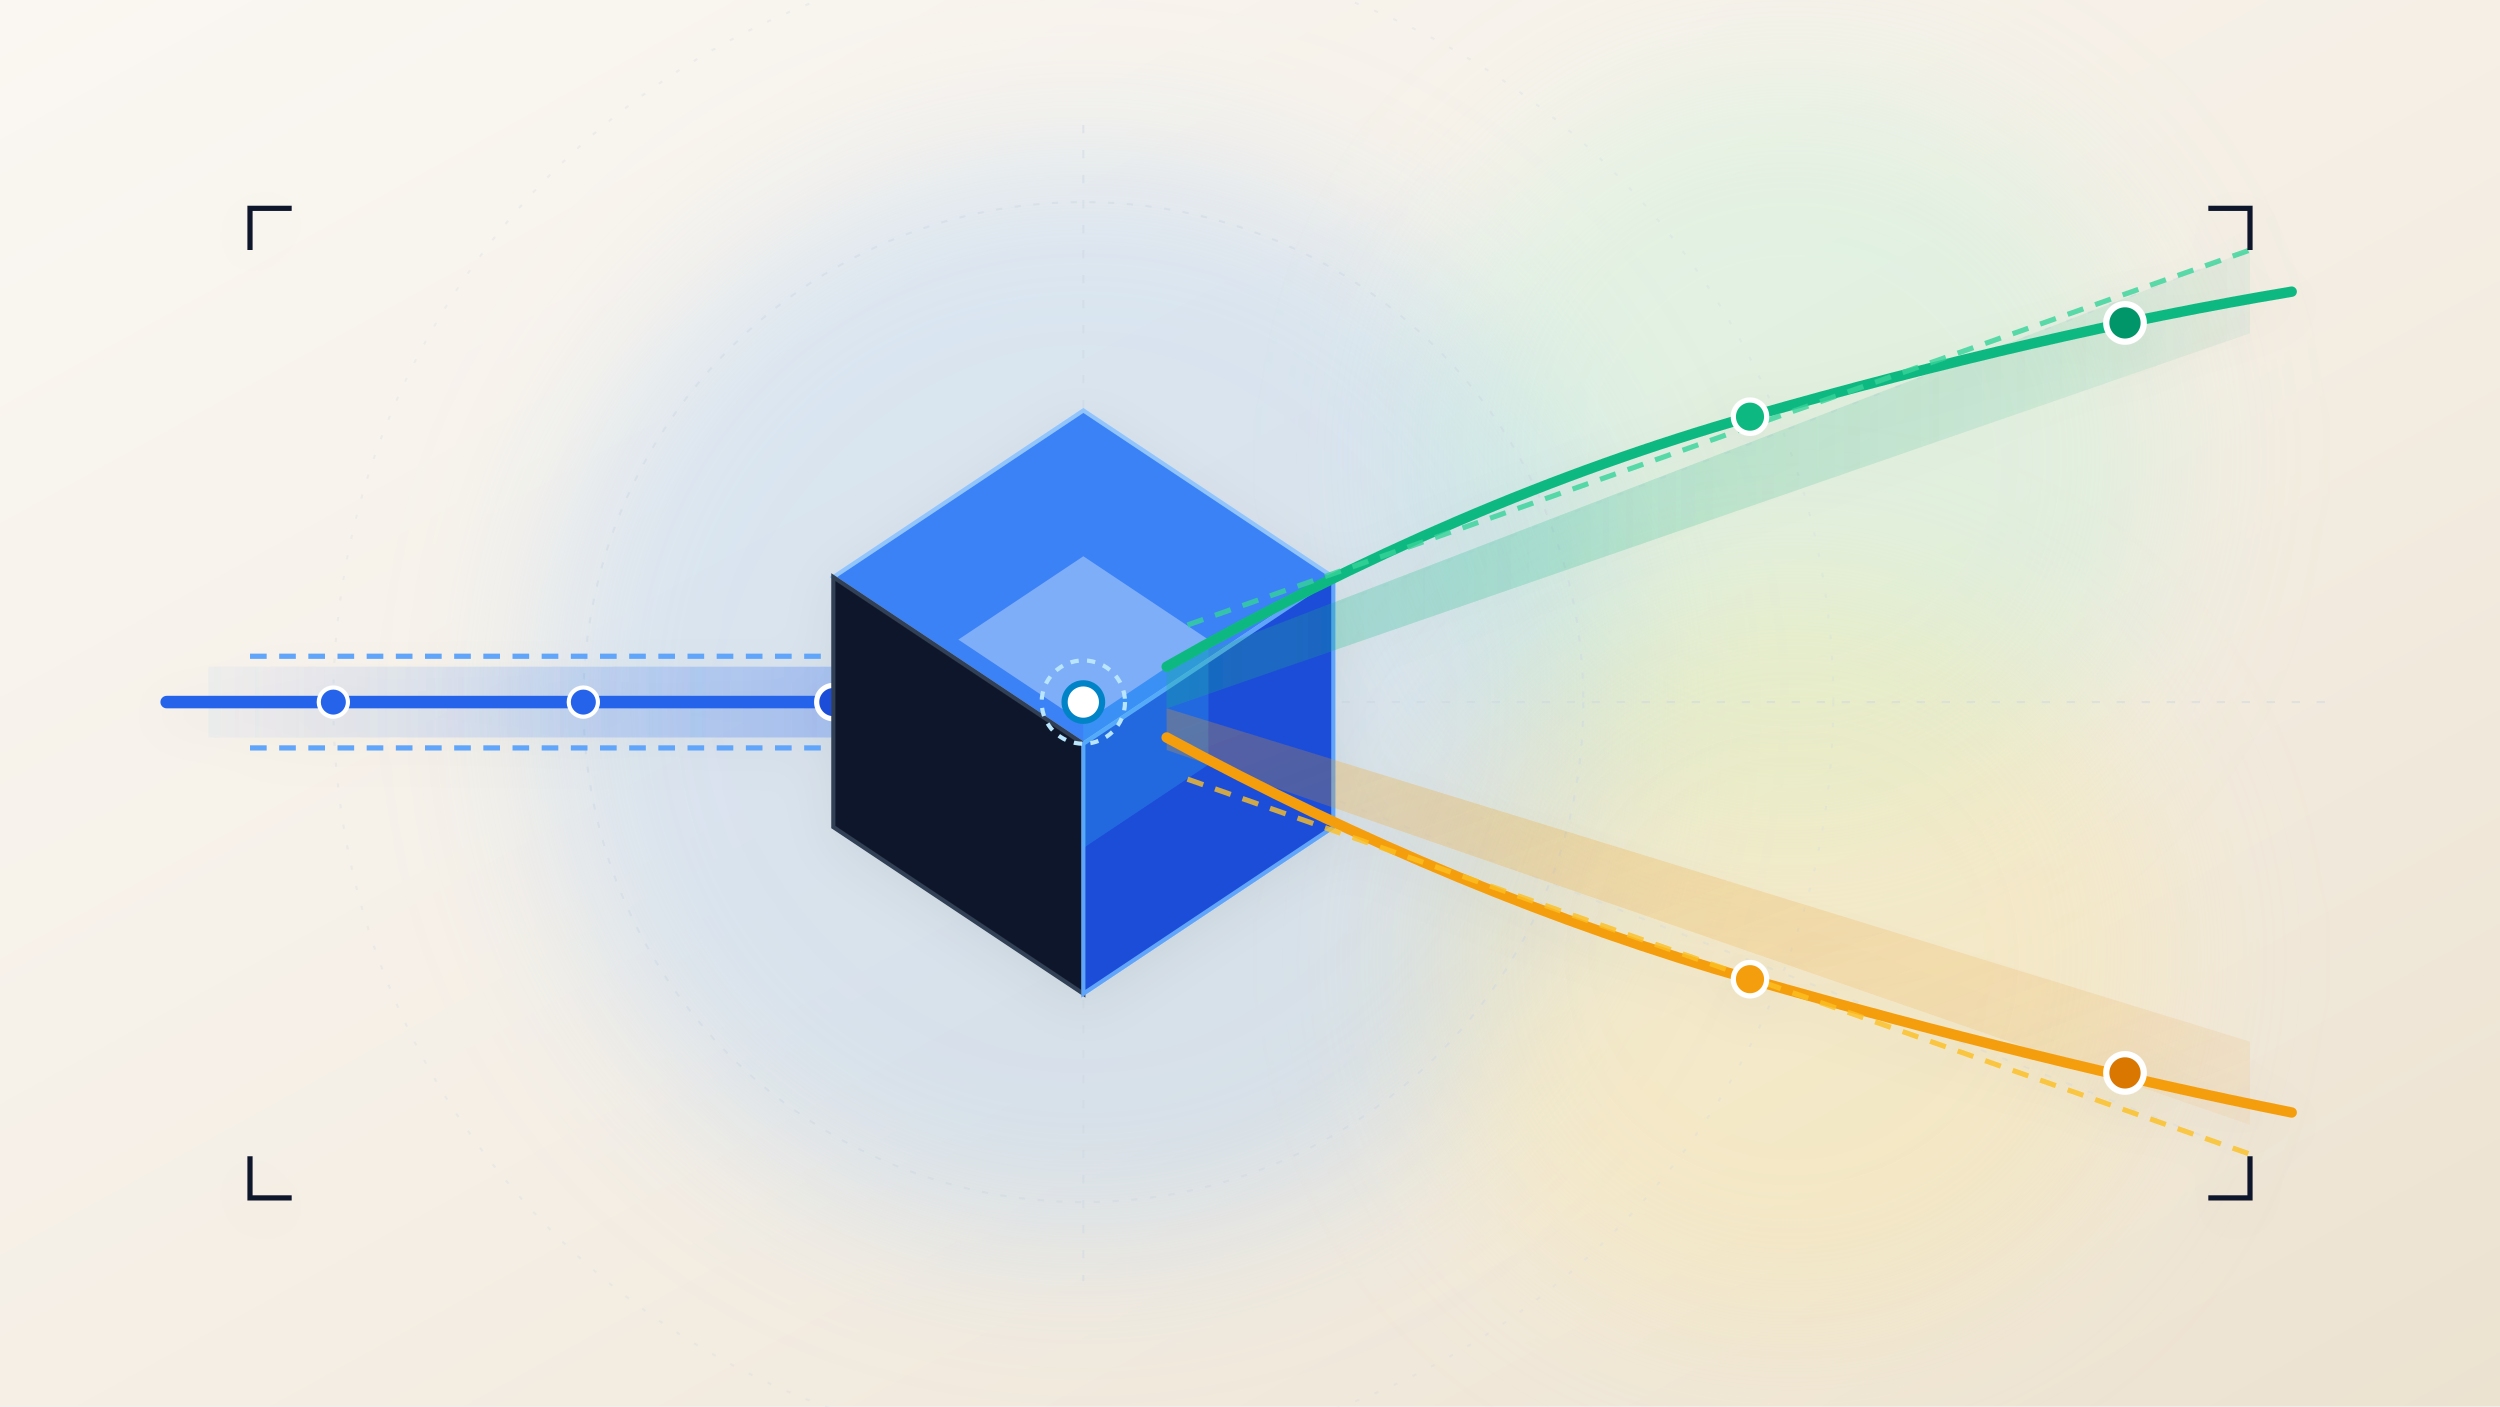
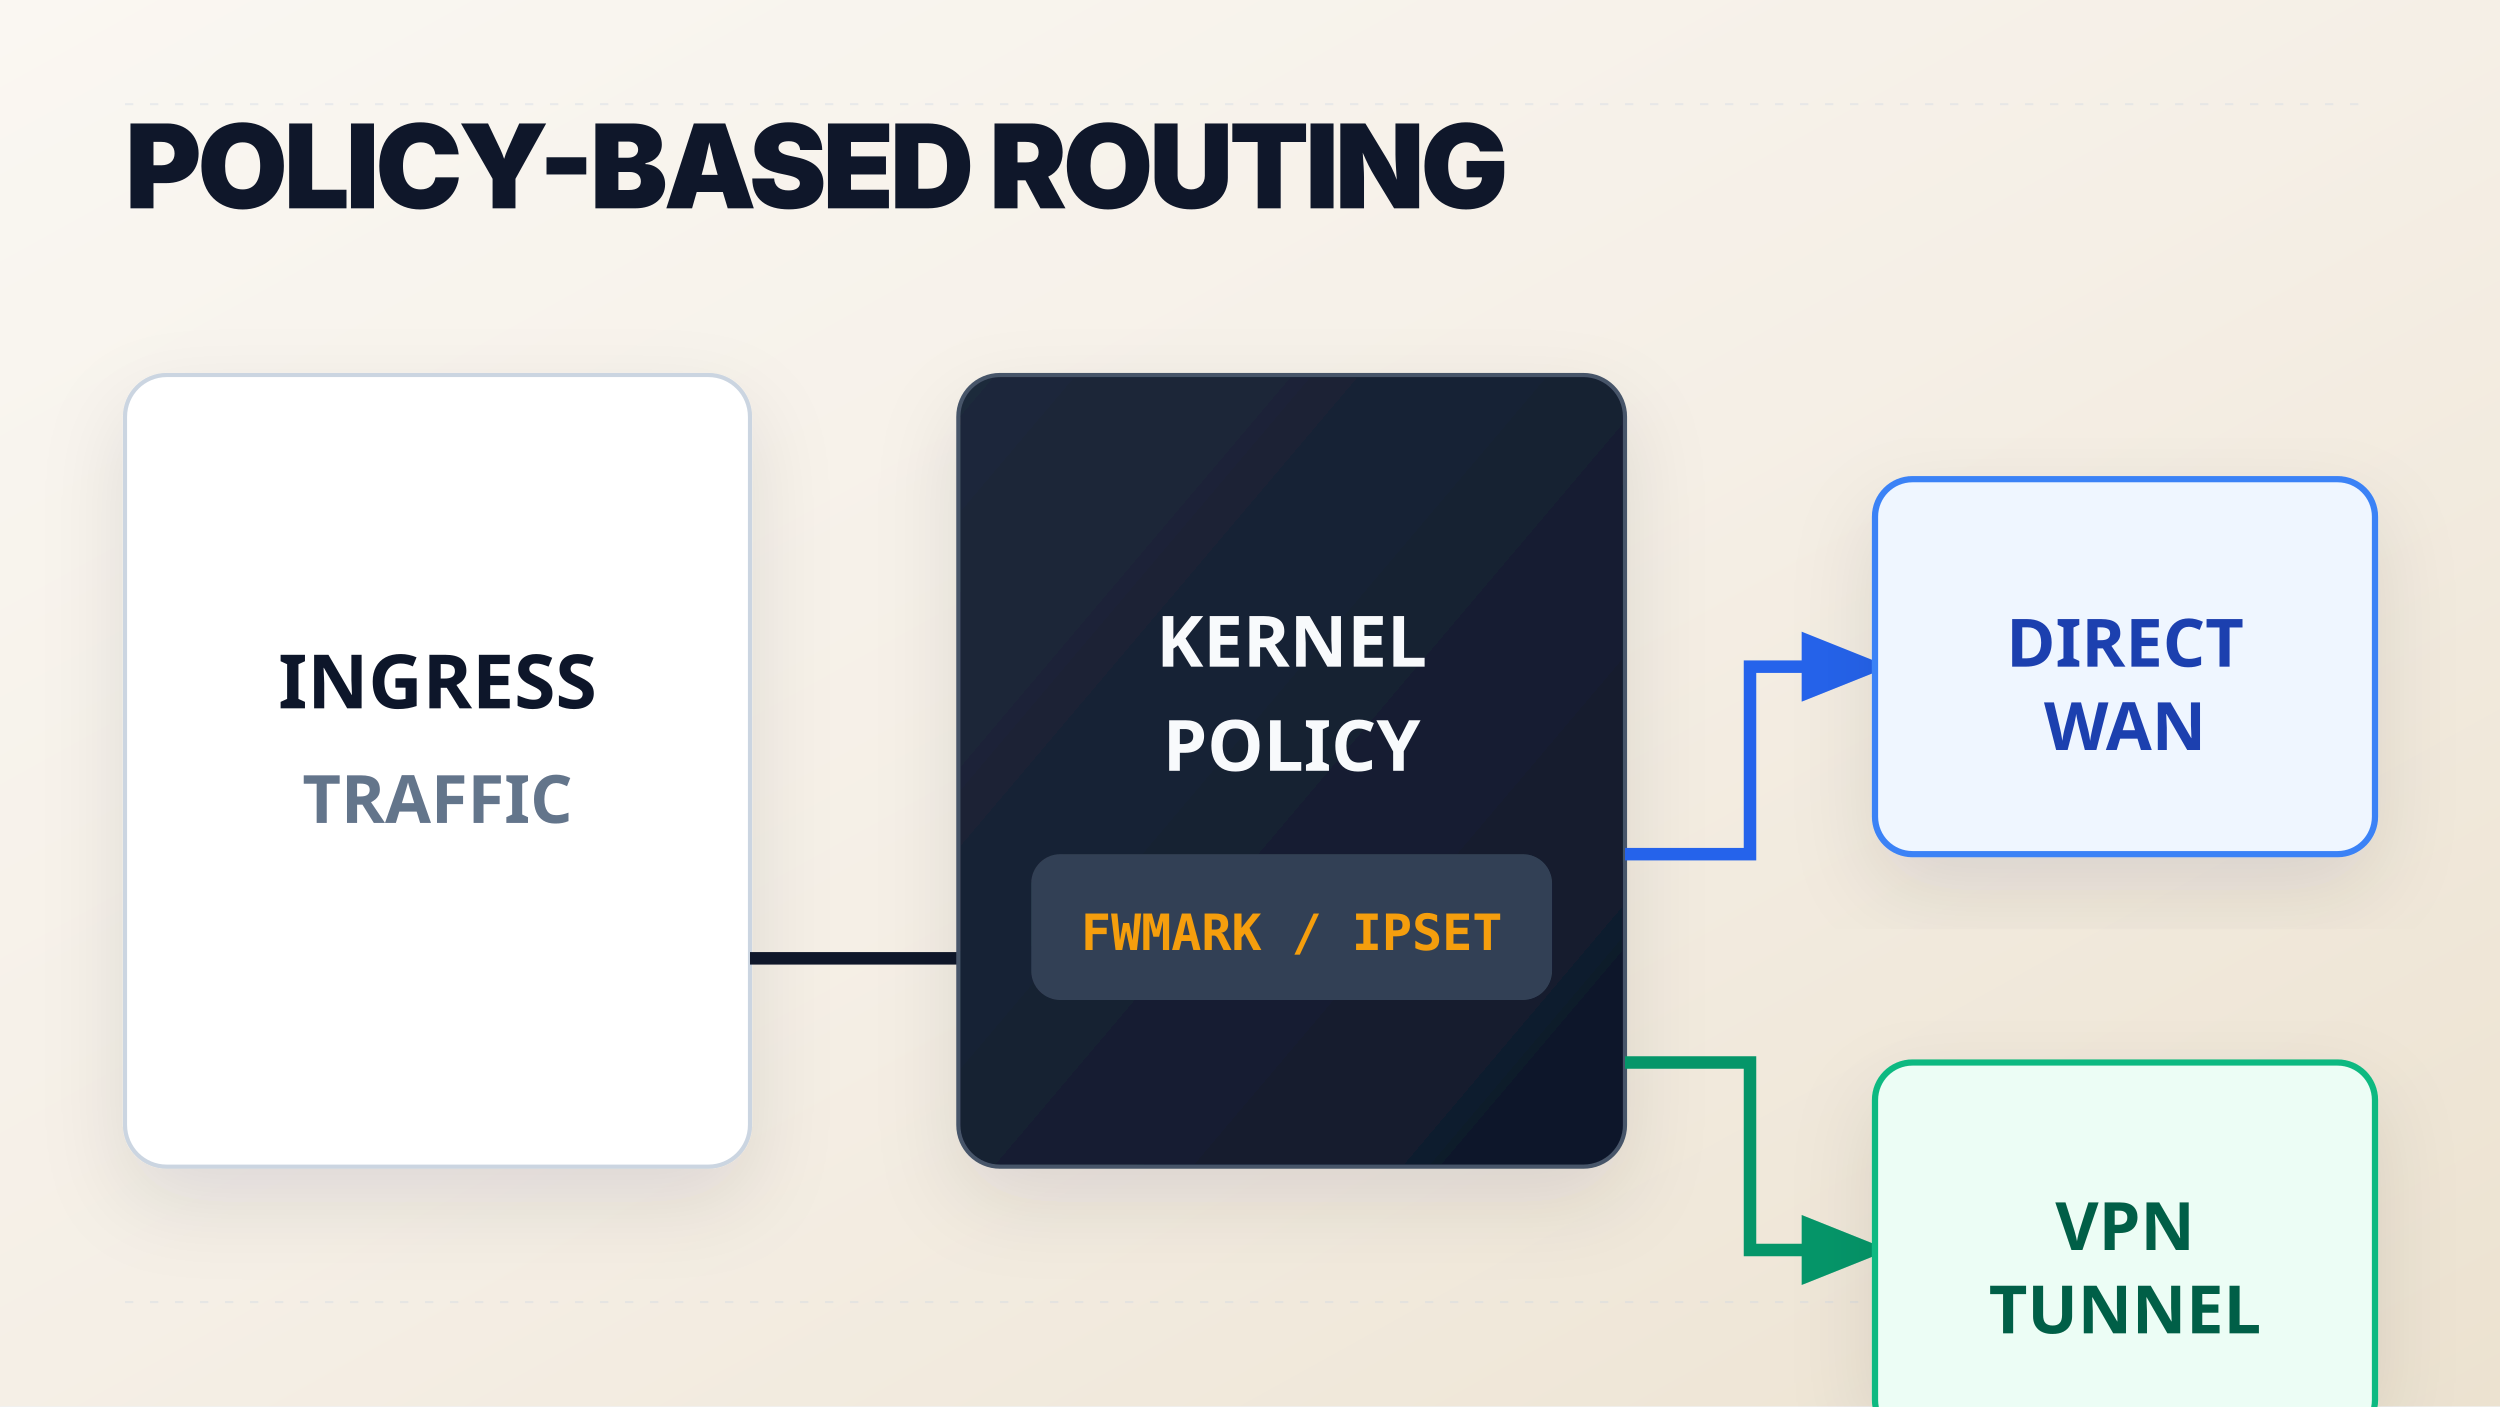
<svg xmlns="http://www.w3.org/2000/svg" viewBox="0 0 1200 675" width="1200" height="675">
  <defs>
-     <linearGradient id="bgGradPbr" x1="0%" y1="0%" x2="100%" y2="100%">
+     <linearGradient id="bgGrad" x1="0%" y1="0%" x2="100%" y2="100%">
      <stop offset="0%" stop-color="#FAF7F2" />
      <stop offset="50%" stop-color="#F5EFE6" />
      <stop offset="100%" stop-color="#ECE2D0" />
    </linearGradient>
-     <linearGradient id="ingressBeamGrad" x1="0%" y1="0%" x2="100%" y2="0%">
-       <stop offset="0%" stop-color="#3B82F6" stop-opacity="0.1" />
-       <stop offset="100%" stop-color="#2563EB" stop-opacity="0.9" />
+     <linearGradient id="policyGrad" x1="0%" y1="0%" x2="100%" y2="100%">
+       <stop offset="0%" stop-color="#1E293B" />
+       <stop offset="100%" stop-color="#0F172A" />
    </linearGradient>
-     <linearGradient id="wanBeamGrad" x1="0%" y1="0%" x2="100%" y2="0%">
-       <stop offset="0%" stop-color="#10B981" stop-opacity="0.9" />
-       <stop offset="100%" stop-color="#059669" stop-opacity="0.2" />
-     </linearGradient>
-     <linearGradient id="vpnBeamGrad" x1="0%" y1="0%" x2="100%" y2="100%">
-       <stop offset="0%" stop-color="#F59E0B" stop-opacity="0.9" />
-       <stop offset="100%" stop-color="#D97706" stop-opacity="0.2" />
-     </linearGradient>
-     <filter id="pbrShadow" x="-20%" y="-20%" width="150%" height="150%">
-       <feDropShadow dx="0" dy="24" stdDeviation="30" flood-color="#0f172a" flood-opacity="0.12" />
-       <feDropShadow dx="0" dy="6" stdDeviation="12" flood-color="#0f172a" flood-opacity="0.06" />
+     <filter id="cardShadow" x="-20%" y="-20%" width="140%" height="140%">
+       <feDropShadow dx="0" dy="16" stdDeviation="20" flood-color="#0F172A" flood-opacity="0.1" />
    </filter>
-     <filter id="softGlowPbr" x="-30%" y="-30%" width="160%" height="160%">
-       <feGaussianBlur stdDeviation="36" result="blur" />
-     </filter>
+     <marker id="wanArrow" viewBox="0 0 10 10" refX="6" refY="5" markerWidth="7" markerHeight="7" orient="auto">
+       <path d="M 0 1 L 10 5 L 0 9 z" fill="#2563EB" />
+     </marker>
+     <marker id="vpnArrow" viewBox="0 0 10 10" refX="6" refY="5" markerWidth="7" markerHeight="7" orient="auto">
+       <path d="M 0 1 L 10 5 L 0 9 z" fill="#059669" />
+     </marker>
  </defs>
-   <rect width="1200" height="675" fill="url(#bgGradPbr)" />
-   <circle cx="520" cy="337" r="260" fill="#93C5FD" opacity="0.3" filter="url(#softGlowPbr)" />
-   <circle cx="860" cy="220" r="180" fill="#A7F3D0" opacity="0.25" filter="url(#softGlowPbr)" />
-   <circle cx="860" cy="460" r="180" fill="#FDE68A" opacity="0.25" filter="url(#softGlowPbr)" />
-   <g opacity="0.45" stroke="#CBD5E1" stroke-width="1">
-     <line x1="80" y1="337" x2="1120" y2="337" stroke-dasharray="4,8" />
-     <line x1="520" y1="60" x2="520" y2="615" stroke-dasharray="4,8" />
-     <circle cx="520" cy="337" r="240" fill="none" stroke-dasharray="3,6" />
-     <circle cx="520" cy="337" r="360" fill="none" stroke-dasharray="2,8" opacity="0.6" />
-     <line x1="520" y1="337" x2="1080" y2="120" stroke-dasharray="3,8" opacity="0.6" />
-     <line x1="520" y1="337" x2="1080" y2="554" stroke-dasharray="3,8" opacity="0.6" />
+   <rect width="1200" height="675" fill="url(#bgGrad)" />
+   <g opacity="0.35" stroke="#CBD5E1" stroke-width="1">
+     <line x1="60" y1="50" x2="1140" y2="50" stroke-dasharray="4,8" />
+     <line x1="60" y1="625" x2="1140" y2="625" stroke-dasharray="4,8" />
  </g>
-   <g filter="url(#pbrShadow)">
-     <polygon points="100,320 500,320 500,354 100,354" fill="url(#ingressBeamGrad)" opacity="0.4" />
-     <line x1="80" y1="337" x2="480" y2="337" stroke="#2563EB" stroke-width="6" stroke-linecap="round" />
-     <line x1="120" y1="315" x2="480" y2="315" stroke="#60A5FA" stroke-width="2.5" stroke-dasharray="8,6" />
-     <line x1="120" y1="359" x2="480" y2="359" stroke="#60A5FA" stroke-width="2.5" stroke-dasharray="8,6" />
-     <circle cx="160" cy="337" r="7" fill="#2563EB" stroke="#FFFFFF" stroke-width="2" />
-     <circle cx="280" cy="337" r="7" fill="#2563EB" stroke="#FFFFFF" stroke-width="2" />
-     <circle cx="400" cy="337" r="8" fill="#1D4ED8" stroke="#FFFFFF" stroke-width="2.5" />
-     <g transform="translate(520, 337)">
-       <polygon points="0,-140 120,-60 0,20 -120,-60" fill="#3B82F6" stroke="#93C5FD" stroke-width="2" />
-       <polygon points="-120,-60 0,20 0,140 -120,60" fill="#0F172A" stroke="#334155" stroke-width="2" />
-       <polygon points="0,20 120,-60 120,60 0,140" fill="#1D4ED8" stroke="#60A5FA" stroke-width="2" />
-       <polygon points="0,-70 60,-30 0,10 -60,-30" fill="#FFFFFF" opacity="0.35" />
-       <polygon points="0,10 60,-30 60,30 0,70" fill="#38BDF8" opacity="0.25" />
-       <circle cx="0" cy="0" r="9" fill="#FFFFFF" stroke="#0284C7" stroke-width="3" />
-       <circle cx="0" cy="0" r="20" fill="none" stroke="#BAE6FD" stroke-width="2" stroke-dasharray="4,4" />
+   <g transform="translate(60, 100)">
+     <text x="0" y="0" font-family="system-ui, -apple-system, sans-serif" font-size="56" font-weight="900" fill="#0F172A" letter-spacing="-2">
+       POLICY-BASED ROUTING
+     </text>
+   </g>
+   <g transform="translate(60, 180)">
+     <g filter="url(#cardShadow)">
+       <rect width="300" height="380" rx="20" fill="#FFFFFF" stroke="#CBD5E1" stroke-width="2" />
+       <text x="150" y="160" font-family="system-ui, sans-serif" font-size="36" font-weight="900" fill="#0F172A" text-anchor="middle">
+         INGRESS
+       </text>
+       <text x="150" y="215" font-family="system-ui, sans-serif" font-size="32" font-weight="800" fill="#64748B" text-anchor="middle">
+         TRAFFIC
+       </text>
    </g>
-     <polygon points="560,320 1080,120 1080,160 560,340" fill="url(#wanBeamGrad)" opacity="0.3" />
-     <path d="M 560 320 Q 700 240 840 200 T 1100 140" fill="none" stroke="#10B981" stroke-width="5" stroke-linecap="round" />
-     <line x1="570" y1="300" x2="1080" y2="120" stroke="#34D399" stroke-width="2.5" stroke-dasharray="8,6" opacity="0.8" />
-     <circle cx="840" cy="200" r="8" fill="#10B981" stroke="#FFFFFF" stroke-width="2.5" />
-     <circle cx="1020" cy="155" r="9" fill="#059669" stroke="#FFFFFF" stroke-width="3" />
-     <polygon points="560,340 1080,500 1080,540 560,360" fill="url(#vpnBeamGrad)" opacity="0.3" />
-     <path d="M 560 354 Q 700 430 840 470 T 1100 534" fill="none" stroke="#F59E0B" stroke-width="5" stroke-linecap="round" />
-     <line x1="570" y1="374" x2="1080" y2="554" stroke="#FBBF24" stroke-width="2.5" stroke-dasharray="8,6" opacity="0.8" />
-     <circle cx="840" cy="470" r="8" fill="#F59E0B" stroke="#FFFFFF" stroke-width="2.5" />
-     <circle cx="1020" cy="515" r="9" fill="#D97706" stroke="#FFFFFF" stroke-width="3" />
-     <g stroke="#0F172A" stroke-width="2.5" fill="none">
-       <path d="M 140 100 L 120 100 L 120 120" />
-       <path d="M 1060 100 L 1080 100 L 1080 120" />
-       <path d="M 140 575 L 120 575 L 120 555" />
-       <path d="M 1060 575 L 1080 575 L 1080 555" />
+     <path d="M 300 280 L 400 280" fill="none" stroke="#0F172A" stroke-width="6" />
+     <g transform="translate(400, 0)" filter="url(#cardShadow)">
+       <rect width="320" height="380" rx="20" fill="url(#policyGrad)" stroke="#475569" stroke-width="2" />
+       <text x="160" y="140" font-family="system-ui, sans-serif" font-size="34" font-weight="900" fill="#F8FAFC" text-anchor="middle">
+         KERNEL
+       </text>
+       <text x="160" y="190" font-family="system-ui, sans-serif" font-size="34" font-weight="900" fill="#F8FAFC" text-anchor="middle">
+         POLICY
+       </text>
+       <g transform="translate(35, 230)">
+         <rect width="250" height="70" rx="14" fill="#334155" />
+         <text x="125" y="46" font-family="ui-monospace, monospace" font-size="24" font-weight="800" fill="#F59E0B" text-anchor="middle">
+           FWMARK / IPSET
+         </text>
+       </g>
+     </g>
+     <path d="M 720 230 L 780 230 L 780 140 L 830 140" fill="none" stroke="#2563EB" stroke-width="6" marker-end="url(#wanArrow)" />
+     <path d="M 720 330 L 780 330 L 780 420 L 830 420" fill="none" stroke="#059669" stroke-width="6" marker-end="url(#vpnArrow)" />
+     <g transform="translate(840, 50)" filter="url(#cardShadow)">
+       <rect width="240" height="180" rx="18" fill="#EFF6FF" stroke="#3B82F6" stroke-width="3" />
+       <text x="120" y="90" font-family="system-ui, sans-serif" font-size="32" font-weight="900" fill="#1E40AF" text-anchor="middle">
+         DIRECT
+       </text>
+       <text x="120" y="130" font-family="system-ui, sans-serif" font-size="32" font-weight="900" fill="#1E40AF" text-anchor="middle">
+         WAN
+       </text>
+     </g>
+     <g transform="translate(840, 330)" filter="url(#cardShadow)">
+       <rect width="240" height="180" rx="18" fill="#ECFDF5" stroke="#10B981" stroke-width="3" />
+       <text x="120" y="90" font-family="system-ui, sans-serif" font-size="32" font-weight="900" fill="#065F46" text-anchor="middle">
+         VPN
+       </text>
+       <text x="120" y="130" font-family="system-ui, sans-serif" font-size="32" font-weight="900" fill="#065F46" text-anchor="middle">
+         TUNNEL
+       </text>
    </g>
  </g>
</svg>
